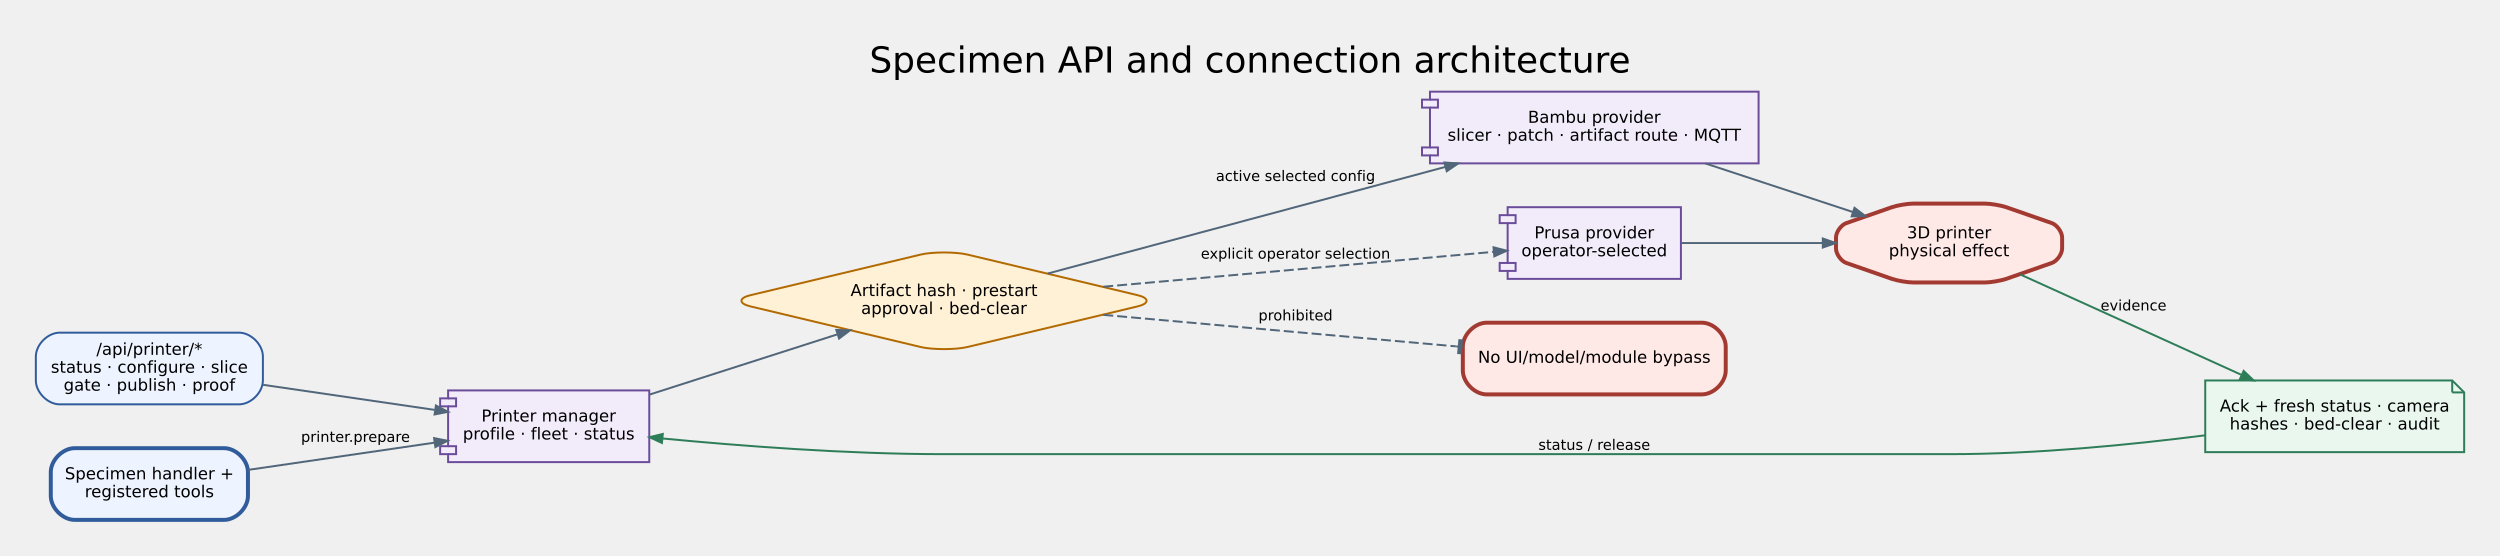
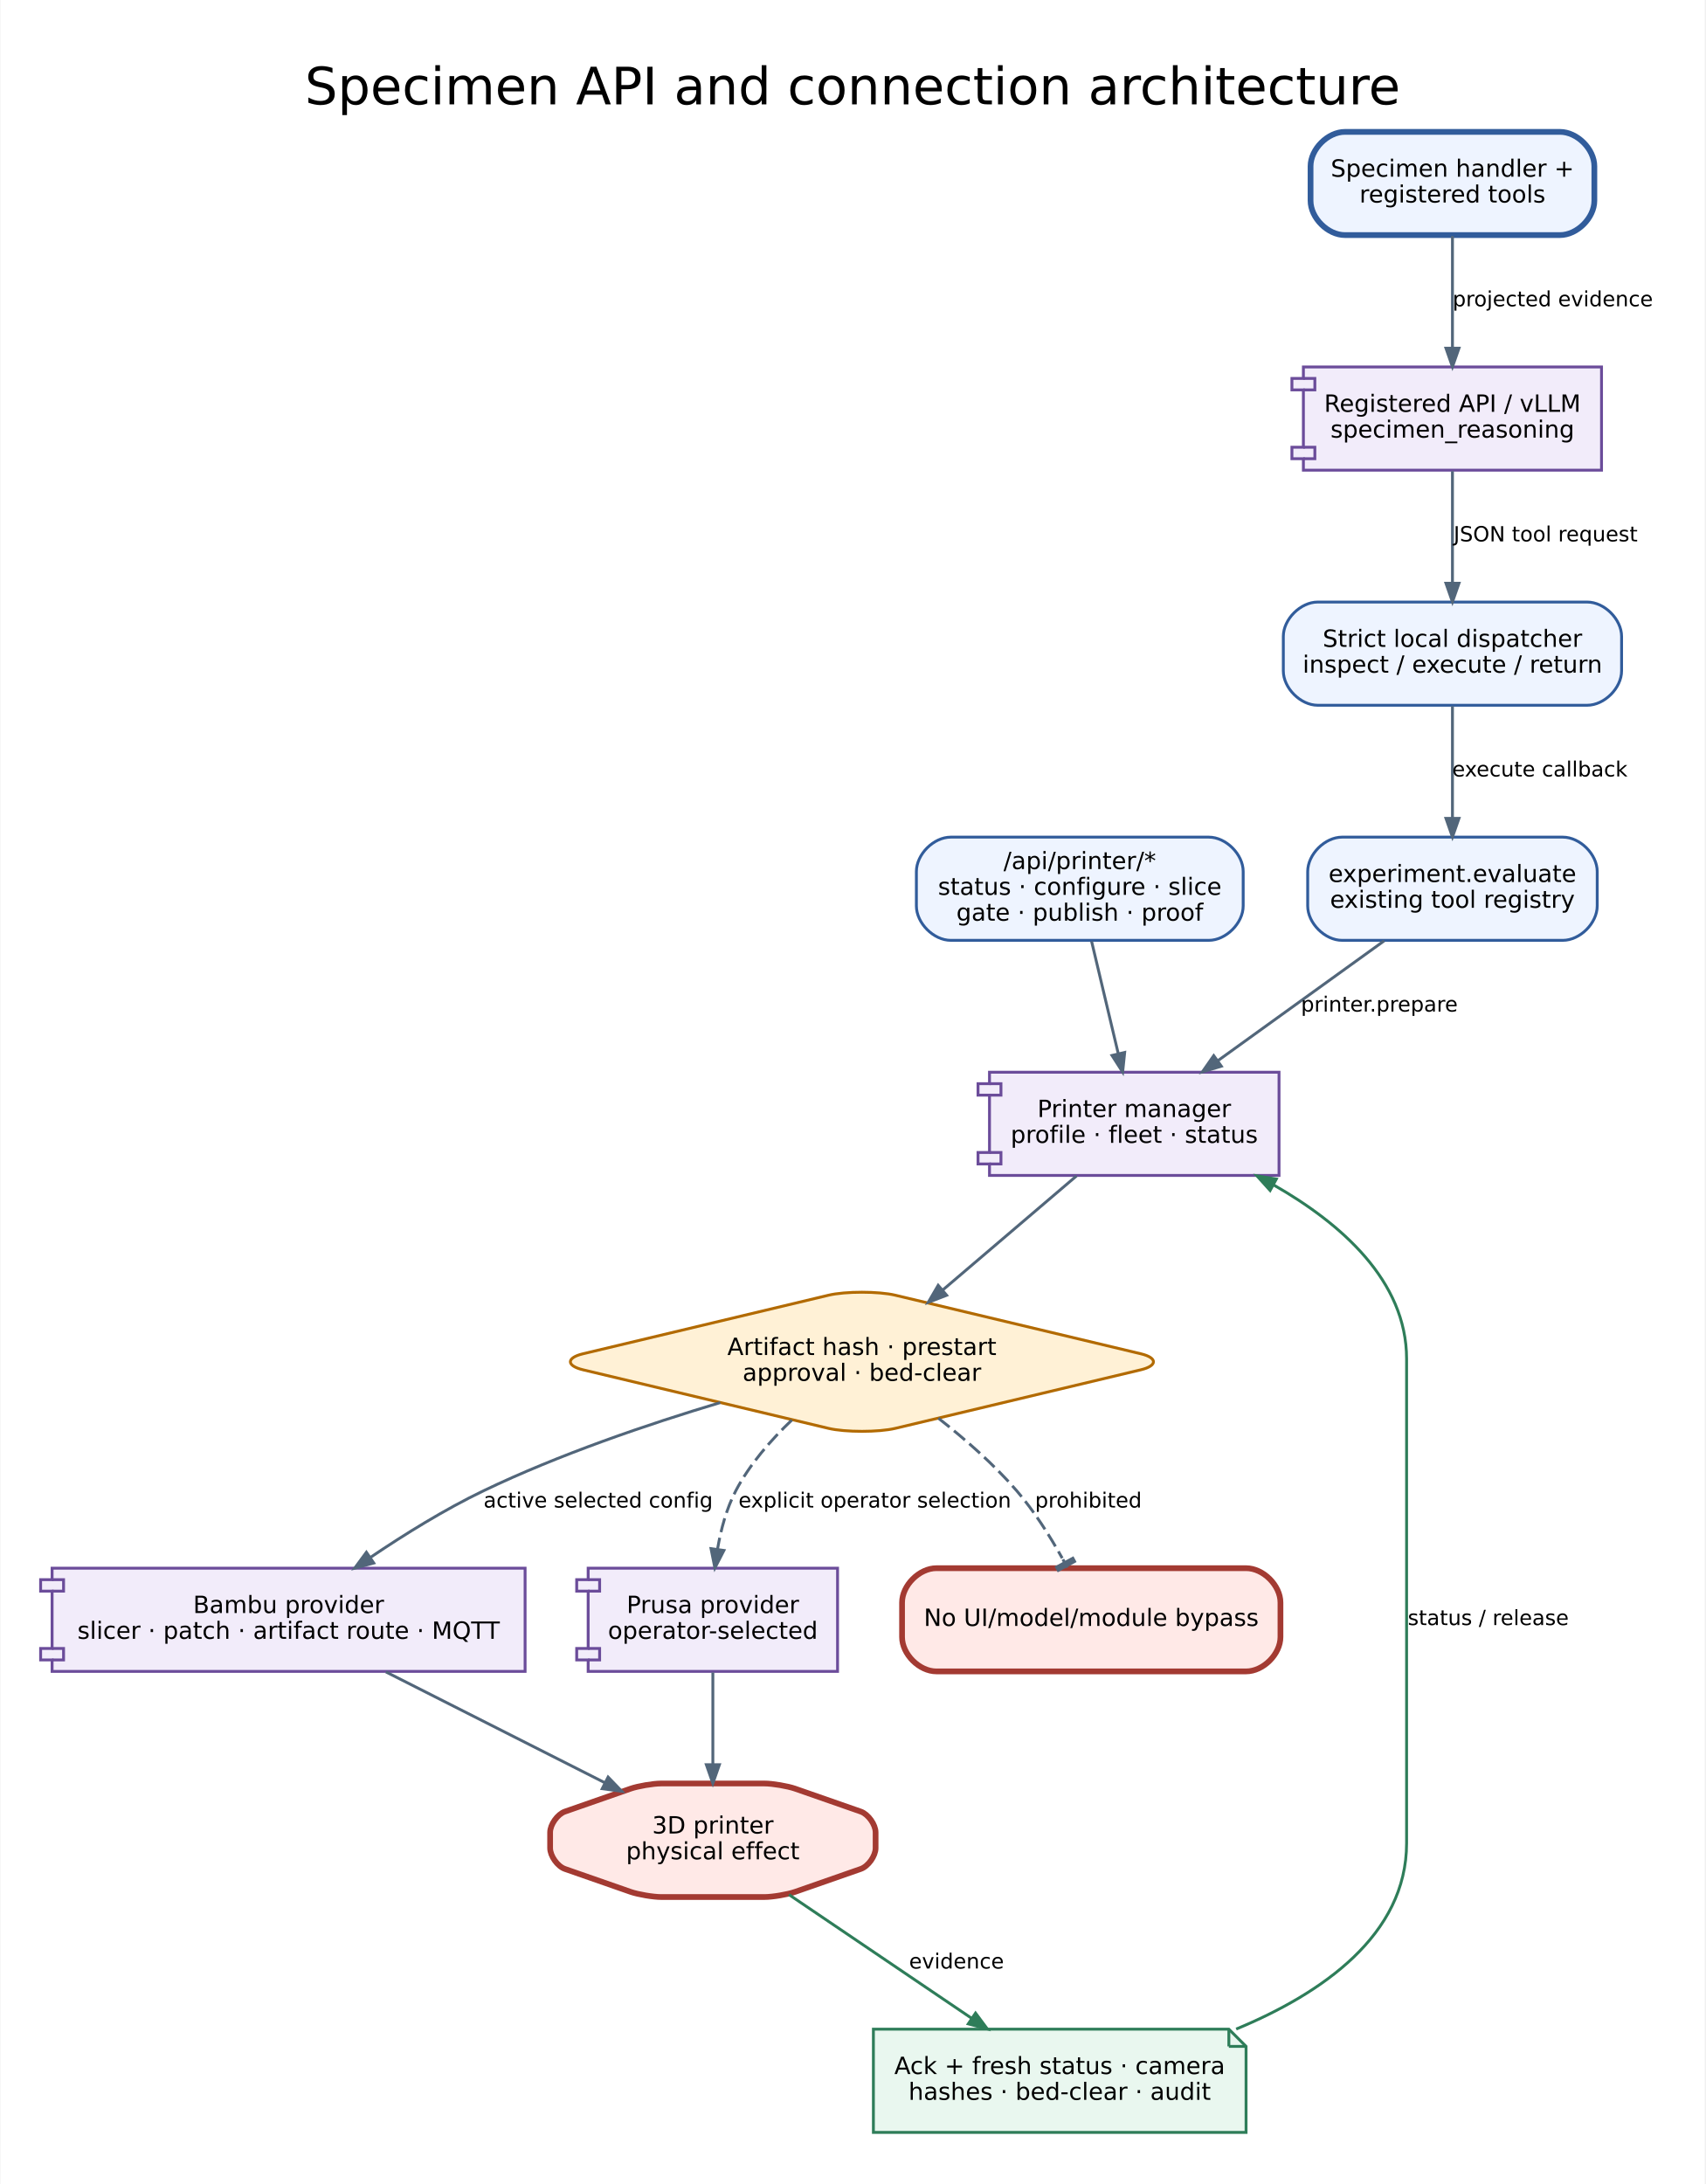
- <svg xmlns="http://www.w3.org/2000/svg" width="1255pt" height="279pt" viewBox="0.00 0.00 1255.27 279.00">
-   <g id="graph0" class="graph" transform="scale(1 1) rotate(0) translate(18 261)">
-     <text text-anchor="middle" x="609.64" y="-224.6" font-family="DejaVu Sans" font-size="18.00">Specimen API and connection architecture</text>
+ <svg xmlns="http://www.w3.org/2000/svg" width="595pt" height="762pt" viewBox="0.00 0.00 594.50 761.80">
+   <g id="graph0" class="graph" transform="scale(1 1) rotate(0) translate(18 743.8)">
+     <polygon fill="white" stroke="transparent" points="-18,18 -18,-743.8 576.5,-743.8 576.5,18 -18,18" />
+     <text text-anchor="middle" x="279.25" y="-707.4" font-family="DejaVu Sans" font-size="18.00">Specimen API and connection architecture</text>
    <g id="node1" class="node">
-       <path fill="#eef4ff" stroke="#315c9b" d="M102,-94C102,-94 12,-94 12,-94 6,-94 0,-88 0,-82 0,-82 0,-70 0,-70 0,-64 6,-58 12,-58 12,-58 102,-58 102,-58 108,-58 114,-64 114,-70 114,-70 114,-82 114,-82 114,-88 108,-94 102,-94" />
-       <text text-anchor="middle" x="57" y="-82.86" font-family="DejaVu Sans" font-size="8.30">/api/printer/*</text>
-       <text text-anchor="middle" x="57" y="-73.86" font-family="DejaVu Sans" font-size="8.30">status · configure · slice</text>
-       <text text-anchor="middle" x="57" y="-64.86" font-family="DejaVu Sans" font-size="8.30">gate · publish · proof</text>
+       <path fill="#eef4ff" stroke="#315c9b" d="M403.5,-451.8C403.5,-451.8 313.5,-451.8 313.5,-451.8 307.5,-451.8 301.5,-445.8 301.5,-439.8 301.5,-439.8 301.5,-427.8 301.5,-427.8 301.5,-421.8 307.5,-415.8 313.5,-415.8 313.5,-415.8 403.5,-415.8 403.5,-415.8 409.5,-415.8 415.5,-421.8 415.5,-427.8 415.5,-427.8 415.5,-439.8 415.5,-439.8 415.5,-445.8 409.5,-451.8 403.5,-451.8" />
+       <text text-anchor="middle" x="358.5" y="-440.66" font-family="DejaVu Sans" font-size="8.30">/api/printer/*</text>
+       <text text-anchor="middle" x="358.5" y="-431.66" font-family="DejaVu Sans" font-size="8.30">status · configure · slice</text>
+       <text text-anchor="middle" x="358.5" y="-422.66" font-family="DejaVu Sans" font-size="8.30">gate · publish · proof</text>
+     </g>
+     <g id="node6" class="node">
+       <polygon fill="#f2ecfa" stroke="#6b4c9a" points="428,-369.8 327,-369.8 327,-365.8 323,-365.8 323,-361.8 327,-361.8 327,-341.8 323,-341.8 323,-337.8 327,-337.8 327,-333.8 428,-333.8 428,-369.8" />
+       <polyline fill="none" stroke="#6b4c9a" points="327,-365.8 331,-365.8 331,-361.8 327,-361.8 " />
+       <polyline fill="none" stroke="#6b4c9a" points="327,-341.8 331,-341.8 331,-337.8 327,-337.8 " />
+       <text text-anchor="middle" x="377.5" y="-354.16" font-family="DejaVu Sans" font-size="8.30">Printer manager</text>
+       <text text-anchor="middle" x="377.5" y="-345.16" font-family="DejaVu Sans" font-size="8.30">profile · fleet · status</text>
+     </g>
+     <g id="edge1" class="edge">
+       <path fill="none" stroke="#52667a" d="M362.62,-415.44C365.33,-404.04 368.91,-388.98 371.87,-376.49" />
+       <polygon fill="#52667a" stroke="#52667a" points="374.16,-376.7 373.45,-369.85 369.74,-375.65 374.16,-376.7" />
+     </g>
+     <g id="node2" class="node">
+       <path fill="#eef4ff" stroke="#315c9b" stroke-width="2" d="M526,-697.8C526,-697.8 451,-697.8 451,-697.8 445,-697.8 439,-691.8 439,-685.8 439,-685.8 439,-673.8 439,-673.8 439,-667.8 445,-661.8 451,-661.8 451,-661.8 526,-661.8 526,-661.8 532,-661.8 538,-667.8 538,-673.8 538,-673.8 538,-685.8 538,-685.8 538,-691.8 532,-697.8 526,-697.8" />
+       <text text-anchor="middle" x="488.5" y="-682.16" font-family="DejaVu Sans" font-size="8.30">Specimen handler +</text>
+       <text text-anchor="middle" x="488.5" y="-673.16" font-family="DejaVu Sans" font-size="8.30">registered tools</text>
    </g>
    <g id="node3" class="node">
-       <polygon fill="#f2ecfa" stroke="#6b4c9a" points="308,-65 207,-65 207,-61 203,-61 203,-57 207,-57 207,-37 203,-37 203,-33 207,-33 207,-29 308,-29 308,-65" />
-       <polyline fill="none" stroke="#6b4c9a" points="207,-61 211,-61 211,-57 207,-57 " />
-       <polyline fill="none" stroke="#6b4c9a" points="207,-37 211,-37 211,-33 207,-33 " />
-       <text text-anchor="middle" x="257.5" y="-49.36" font-family="DejaVu Sans" font-size="8.30">Printer manager</text>
-       <text text-anchor="middle" x="257.5" y="-40.36" font-family="DejaVu Sans" font-size="8.30">profile · fleet · status</text>
-     </g>
-     <g id="edge1" class="edge">
-       <path fill="none" stroke="#52667a" d="M114.09,-67.81C141.04,-63.87 173.26,-59.16 200.24,-55.22" />
-       <polygon fill="#52667a" stroke="#52667a" points="200.87,-57.43 206.97,-54.24 200.21,-52.92 200.87,-57.43" />
-     </g>
-     <g id="node2" class="node">
-       <path fill="#eef4ff" stroke="#315c9b" stroke-width="2" d="M94.5,-36C94.5,-36 19.5,-36 19.5,-36 13.5,-36 7.5,-30 7.5,-24 7.5,-24 7.5,-12 7.5,-12 7.5,-6 13.5,0 19.5,0 19.5,0 94.5,0 94.5,0 100.5,0 106.5,-6 106.5,-12 106.5,-12 106.5,-24 106.5,-24 106.5,-30 100.5,-36 94.5,-36" />
-       <text text-anchor="middle" x="57" y="-20.36" font-family="DejaVu Sans" font-size="8.30">Specimen handler +</text>
-       <text text-anchor="middle" x="57" y="-11.36" font-family="DejaVu Sans" font-size="8.30">registered tools</text>
+       <polygon fill="#f2ecfa" stroke="#6b4c9a" points="540.5,-615.8 436.5,-615.8 436.5,-611.8 432.5,-611.8 432.5,-607.8 436.5,-607.8 436.5,-587.8 432.5,-587.8 432.5,-583.8 436.5,-583.8 436.5,-579.8 540.5,-579.8 540.5,-615.8" />
+       <polyline fill="none" stroke="#6b4c9a" points="436.5,-611.8 440.5,-611.8 440.5,-607.8 436.5,-607.8 " />
+       <polyline fill="none" stroke="#6b4c9a" points="436.5,-587.8 440.5,-587.8 440.5,-583.8 436.5,-583.8 " />
+       <text text-anchor="middle" x="488.5" y="-600.16" font-family="DejaVu Sans" font-size="8.30">Registered API / vLLM</text>
+       <text text-anchor="middle" x="488.5" y="-591.16" font-family="DejaVu Sans" font-size="8.30">specimen_reasoning</text>
    </g>
    <g id="edge2" class="edge">
-       <path fill="none" stroke="#52667a" d="M106.56,-25.09C134.84,-29.23 170.62,-34.45 200.13,-38.77" />
-       <polygon fill="#52667a" stroke="#52667a" points="199.96,-41.04 206.72,-39.73 200.61,-36.54 199.96,-41.04" />
-       <text text-anchor="middle" x="160.5" y="-39.16" font-family="DejaVu Sans" font-size="7.30">printer.prepare</text>
+       <path fill="none" stroke="#52667a" d="M488.5,-661.44C488.5,-650.04 488.5,-634.98 488.5,-622.49" />
+       <polygon fill="#52667a" stroke="#52667a" points="490.78,-622.35 488.5,-615.85 486.23,-622.35 490.78,-622.35" />
+       <text text-anchor="middle" x="523.5" y="-636.96" font-family="DejaVu Sans" font-size="7.30">projected evidence</text>
    </g>
    <g id="node4" class="node">
-       <path fill="#fff1d6" stroke="#b26a00" d="M444.33,-133.22C444.33,-133.22 358.67,-112.78 358.67,-112.78 352.84,-111.39 352.84,-108.61 358.67,-107.22 358.67,-107.22 444.33,-86.78 444.33,-86.78 450.16,-85.39 461.84,-85.39 467.67,-86.78 467.67,-86.78 553.33,-107.22 553.33,-107.22 559.16,-108.61 559.16,-111.39 553.33,-112.78 553.33,-112.78 467.67,-133.22 467.67,-133.22 461.84,-134.61 450.16,-134.61 444.33,-133.22" />
-       <text text-anchor="middle" x="456" y="-112.36" font-family="DejaVu Sans" font-size="8.30">Artifact hash · prestart</text>
-       <text text-anchor="middle" x="456" y="-103.36" font-family="DejaVu Sans" font-size="8.30">approval · bed-clear</text>
+       <path fill="#eef4ff" stroke="#315c9b" d="M535.5,-533.8C535.5,-533.8 441.5,-533.8 441.5,-533.8 435.5,-533.8 429.5,-527.8 429.5,-521.8 429.5,-521.8 429.5,-509.8 429.5,-509.8 429.5,-503.8 435.5,-497.8 441.5,-497.8 441.5,-497.8 535.5,-497.8 535.5,-497.8 541.5,-497.8 547.5,-503.8 547.5,-509.8 547.5,-509.8 547.5,-521.8 547.5,-521.8 547.5,-527.8 541.5,-533.8 535.5,-533.8" />
+       <text text-anchor="middle" x="488.5" y="-518.16" font-family="DejaVu Sans" font-size="8.30">Strict local dispatcher</text>
+       <text text-anchor="middle" x="488.5" y="-509.16" font-family="DejaVu Sans" font-size="8.30">inspect / execute / return</text>
    </g>
    <g id="edge3" class="edge">
-       <path fill="none" stroke="#52667a" d="M308.09,-62.9C336.84,-72.12 373.02,-83.72 402.29,-93.1" />
-       <polygon fill="#52667a" stroke="#52667a" points="401.92,-95.37 408.81,-95.19 403.31,-91.04 401.92,-95.37" />
+       <path fill="none" stroke="#52667a" d="M488.5,-579.44C488.5,-568.04 488.5,-552.98 488.5,-540.49" />
+       <polygon fill="#52667a" stroke="#52667a" points="490.78,-540.35 488.5,-533.85 486.23,-540.35 490.78,-540.35" />
+       <text text-anchor="middle" x="521" y="-554.96" font-family="DejaVu Sans" font-size="7.30">JSON tool request</text>
    </g>
    <g id="node5" class="node">
-       <polygon fill="#f2ecfa" stroke="#6b4c9a" points="865,-215 700,-215 700,-211 696,-211 696,-207 700,-207 700,-187 696,-187 696,-183 700,-183 700,-179 865,-179 865,-215" />
-       <polyline fill="none" stroke="#6b4c9a" points="700,-211 704,-211 704,-207 700,-207 " />
-       <polyline fill="none" stroke="#6b4c9a" points="700,-187 704,-187 704,-183 700,-183 " />
-       <text text-anchor="middle" x="782.5" y="-199.36" font-family="DejaVu Sans" font-size="8.30">Bambu provider</text>
-       <text text-anchor="middle" x="782.5" y="-190.36" font-family="DejaVu Sans" font-size="8.30">slicer · patch · artifact route · MQTT</text>
+       <path fill="#eef4ff" stroke="#315c9b" d="M527,-451.8C527,-451.8 450,-451.8 450,-451.8 444,-451.8 438,-445.8 438,-439.8 438,-439.8 438,-427.8 438,-427.8 438,-421.8 444,-415.8 450,-415.8 450,-415.8 527,-415.8 527,-415.8 533,-415.8 539,-421.8 539,-427.8 539,-427.8 539,-439.8 539,-439.8 539,-445.8 533,-451.8 527,-451.8" />
+       <text text-anchor="middle" x="488.5" y="-436.16" font-family="DejaVu Sans" font-size="8.30">experiment.evaluate</text>
+       <text text-anchor="middle" x="488.5" y="-427.16" font-family="DejaVu Sans" font-size="8.30">existing tool registry</text>
    </g>
    <g id="edge4" class="edge">
-       <path fill="none" stroke="#52667a" d="M508.06,-123.69C561.7,-138.07 646.59,-160.83 707.56,-177.18" />
-       <polygon fill="#52667a" stroke="#52667a" points="707.25,-179.45 714.12,-178.94 708.43,-175.05 707.25,-179.45" />
-       <text text-anchor="middle" x="632.5" y="-170.16" font-family="DejaVu Sans" font-size="7.30">active selected config</text>
-     </g>
-     <g id="node6" class="node">
-       <polygon fill="#f2ecfa" stroke="#6b4c9a" points="826,-157 739,-157 739,-153 735,-153 735,-149 739,-149 739,-129 735,-129 735,-125 739,-125 739,-121 826,-121 826,-157" />
-       <polyline fill="none" stroke="#6b4c9a" points="739,-153 743,-153 743,-149 739,-149 " />
-       <polyline fill="none" stroke="#6b4c9a" points="739,-129 743,-129 743,-125 739,-125 " />
-       <text text-anchor="middle" x="782.5" y="-141.36" font-family="DejaVu Sans" font-size="8.30">Prusa provider</text>
-       <text text-anchor="middle" x="782.5" y="-132.36" font-family="DejaVu Sans" font-size="8.30">operator-selected</text>
+       <path fill="none" stroke="#52667a" d="M488.5,-497.44C488.5,-486.04 488.5,-470.98 488.5,-458.49" />
+       <polygon fill="#52667a" stroke="#52667a" points="490.78,-458.35 488.5,-451.85 486.23,-458.35 490.78,-458.35" />
+       <text text-anchor="middle" x="519" y="-472.96" font-family="DejaVu Sans" font-size="7.30">execute callback</text>
    </g>
    <g id="edge5" class="edge">
-       <path fill="none" stroke="#52667a" stroke-dasharray="5,2" d="M535.97,-117.06C597.14,-122.52 679.97,-129.93 732.07,-134.58" />
-       <polygon fill="#52667a" stroke="#52667a" points="731.91,-136.85 738.58,-135.16 732.31,-132.32 731.91,-136.85" />
-       <text text-anchor="middle" x="632.5" y="-131.16" font-family="DejaVu Sans" font-size="7.30">explicit operator selection</text>
+       <path fill="none" stroke="#52667a" d="M464.69,-415.64C447.72,-403.4 424.8,-386.89 406.72,-373.86" />
+       <polygon fill="#52667a" stroke="#52667a" points="407.88,-371.89 401.27,-369.93 405.22,-375.58 407.88,-371.89" />
+       <text text-anchor="middle" x="463" y="-390.96" font-family="DejaVu Sans" font-size="7.30">printer.prepare</text>
+     </g>
+     <g id="node7" class="node">
+       <path fill="#fff1d6" stroke="#b26a00" d="M270.83,-292.01C270.83,-292.01 185.17,-271.58 185.17,-271.58 179.34,-270.19 179.34,-267.41 185.17,-266.01 185.17,-266.01 270.83,-245.58 270.83,-245.58 276.66,-244.19 288.34,-244.19 294.17,-245.58 294.17,-245.58 379.83,-266.01 379.83,-266.01 385.66,-267.41 385.66,-270.19 379.83,-271.58 379.83,-271.58 294.17,-292.01 294.17,-292.01 288.34,-293.41 276.66,-293.41 270.83,-292.01" />
+       <text text-anchor="middle" x="282.5" y="-271.16" font-family="DejaVu Sans" font-size="8.30">Artifact hash · prestart</text>
+       <text text-anchor="middle" x="282.5" y="-262.16" font-family="DejaVu Sans" font-size="8.30">approval · bed-clear</text>
+     </g>
+     <g id="edge6" class="edge">
+       <path fill="none" stroke="#52667a" d="M357.35,-333.62C343.75,-322.02 325.61,-306.55 310.59,-293.75" />
+       <polygon fill="#52667a" stroke="#52667a" points="312.05,-292 305.63,-289.52 309.1,-295.47 312.05,-292" />
+     </g>
+     <g id="node8" class="node">
+       <polygon fill="#f2ecfa" stroke="#6b4c9a" points="165,-196.8 0,-196.8 0,-192.8 -4,-192.8 -4,-188.8 0,-188.8 0,-168.8 -4,-168.8 -4,-164.8 0,-164.8 0,-160.8 165,-160.8 165,-196.8" />
+       <polyline fill="none" stroke="#6b4c9a" points="0,-192.8 4,-192.8 4,-188.8 0,-188.8 " />
+       <polyline fill="none" stroke="#6b4c9a" points="0,-168.8 4,-168.8 4,-164.8 0,-164.8 " />
+       <text text-anchor="middle" x="82.5" y="-181.16" font-family="DejaVu Sans" font-size="8.30">Bambu provider</text>
+       <text text-anchor="middle" x="82.5" y="-172.16" font-family="DejaVu Sans" font-size="8.30">slicer · patch · artifact route · MQTT</text>
+     </g>
+     <g id="edge7" class="edge">
+       <path fill="none" stroke="#52667a" d="M233.07,-254.56C207.77,-246.98 176.84,-236.46 150.5,-223.8 136.99,-217.31 122.95,-208.6 111.16,-200.64" />
+       <polygon fill="#52667a" stroke="#52667a" points="112.21,-198.6 105.56,-196.81 109.64,-202.36 112.21,-198.6" />
+       <text text-anchor="middle" x="190.5" y="-217.96" font-family="DejaVu Sans" font-size="7.30">active selected config</text>
    </g>
    <g id="node9" class="node">
-       <path fill="#ffe9e7" stroke="#a33a32" stroke-width="2" d="M836.5,-99C836.5,-99 728.5,-99 728.5,-99 722.5,-99 716.5,-93 716.5,-87 716.5,-87 716.5,-75 716.5,-75 716.5,-69 722.5,-63 728.5,-63 728.5,-63 836.5,-63 836.5,-63 842.5,-63 848.5,-69 848.5,-75 848.5,-75 848.5,-87 848.5,-87 848.5,-93 842.5,-99 836.5,-99" />
-       <text text-anchor="middle" x="782.5" y="-78.86" font-family="DejaVu Sans" font-size="8.30">No UI/model/module bypass</text>
+       <polygon fill="#f2ecfa" stroke="#6b4c9a" points="274,-196.8 187,-196.8 187,-192.8 183,-192.8 183,-188.8 187,-188.8 187,-168.8 183,-168.8 183,-164.8 187,-164.8 187,-160.8 274,-160.8 274,-196.8" />
+       <polyline fill="none" stroke="#6b4c9a" points="187,-192.8 191,-192.8 191,-188.8 187,-188.8 " />
+       <polyline fill="none" stroke="#6b4c9a" points="187,-168.8 191,-168.8 191,-164.8 187,-164.8 " />
+       <text text-anchor="middle" x="230.5" y="-181.16" font-family="DejaVu Sans" font-size="8.30">Prusa provider</text>
+       <text text-anchor="middle" x="230.5" y="-172.16" font-family="DejaVu Sans" font-size="8.30">operator-selected</text>
+     </g>
+     <g id="edge8" class="edge">
+       <path fill="none" stroke="#52667a" stroke-dasharray="5,2" d="M258.06,-248.49C250.7,-241.47 243.31,-232.99 238.5,-223.8 235.26,-217.61 233.31,-210.33 232.14,-203.5" />
+       <polygon fill="#52667a" stroke="#52667a" points="234.36,-202.99 231.21,-196.87 229.86,-203.62 234.36,-202.99" />
+       <text text-anchor="middle" x="287" y="-217.96" font-family="DejaVu Sans" font-size="7.30">explicit operator selection</text>
+     </g>
+     <g id="node12" class="node">
+       <path fill="#ffe9e7" stroke="#a33a32" stroke-width="2" d="M416.5,-196.8C416.5,-196.8 308.5,-196.8 308.5,-196.8 302.5,-196.8 296.5,-190.8 296.5,-184.8 296.5,-184.8 296.5,-172.8 296.5,-172.8 296.5,-166.8 302.5,-160.8 308.5,-160.8 308.5,-160.8 416.5,-160.8 416.5,-160.8 422.5,-160.8 428.5,-166.8 428.5,-172.8 428.5,-172.8 428.5,-184.8 428.5,-184.8 428.5,-190.8 422.5,-196.8 416.5,-196.8" />
+       <text text-anchor="middle" x="362.5" y="-176.66" font-family="DejaVu Sans" font-size="8.30">No UI/model/module bypass</text>
+     </g>
+     <g id="edge13" class="edge">
+       <path fill="none" stroke="#52667a" stroke-dasharray="5,2" d="M309.16,-249.12C318.45,-241.86 328.53,-233.06 336.5,-223.8 342.58,-216.74 348.04,-208.07 352.38,-200.29" />
+       <polygon fill="#52667a" stroke="#52667a" points="351,-196.04 356.7,-199.15 356.08,-200.29 350.37,-197.18 351,-196.04" />
+       <polyline fill="none" stroke="#52667a" points="354.16,-197.02 352.6,-199.88 " />
+       <text text-anchor="middle" x="361.5" y="-217.96" font-family="DejaVu Sans" font-size="7.30">prohibited</text>
+     </g>
+     <g id="node10" class="node">
+       <path fill="#ffe9e7" stroke="#a33a32" stroke-width="2" d="M287.27,-99.17C287.27,-99.17 287.27,-104.63 287.27,-104.63 287.27,-107.37 284.69,-111 282.11,-111.9 282.11,-111.9 259.18,-119.9 259.18,-119.9 256.6,-120.8 251.28,-121.7 248.55,-121.7 248.55,-121.7 212.45,-121.7 212.45,-121.7 209.72,-121.7 204.4,-120.8 201.82,-119.9 201.82,-119.9 178.89,-111.9 178.89,-111.9 176.31,-111 173.73,-107.37 173.73,-104.63 173.73,-104.63 173.73,-99.17 173.73,-99.17 173.73,-96.43 176.31,-92.8 178.89,-91.9 178.89,-91.9 201.82,-83.9 201.82,-83.9 204.4,-83 209.72,-82.1 212.45,-82.1 212.45,-82.1 248.55,-82.1 248.55,-82.1 251.28,-82.1 256.6,-83 259.18,-83.9 259.18,-83.9 282.11,-91.9 282.11,-91.9 284.69,-92.8 287.27,-96.43 287.27,-99.17" />
+       <text text-anchor="middle" x="230.5" y="-104.26" font-family="DejaVu Sans" font-size="8.30">3D printer</text>
+       <text text-anchor="middle" x="230.5" y="-95.26" font-family="DejaVu Sans" font-size="8.30">physical effect</text>
+     </g>
+     <g id="edge9" class="edge">
+       <path fill="none" stroke="#52667a" d="M116.45,-160.62C139.27,-149.07 169.35,-133.84 192.89,-121.93" />
+       <polygon fill="#52667a" stroke="#52667a" points="193.96,-123.94 198.73,-118.98 191.9,-119.88 193.96,-123.94" />
    </g>
    <g id="edge10" class="edge">
-       <path fill="none" stroke="#52667a" stroke-dasharray="5,2" d="M535.97,-102.94C590.12,-98.1 661.26,-91.75 713.01,-87.12" />
-       <polygon fill="#52667a" stroke="#52667a" points="715.46,-83.64 716.04,-90.11 714.74,-90.23 714.16,-83.75 715.46,-83.64" />
-       <polyline fill="none" stroke="#52667a" points="716.39,-86.82 713.16,-87.11 " />
-       <text text-anchor="middle" x="632.5" y="-100.16" font-family="DejaVu Sans" font-size="7.30">prohibited</text>
+       <path fill="none" stroke="#52667a" d="M230.5,-160.43C230.5,-150.93 230.5,-138.98 230.5,-128.44" />
+       <polygon fill="#52667a" stroke="#52667a" points="232.78,-128.25 230.5,-121.75 228.23,-128.25 232.78,-128.25" />
    </g>
-     <g id="node7" class="node">
-       <path fill="#ffe9e7" stroke="#a33a32" stroke-width="2" d="M1017.41,-136.27C1017.41,-136.27 1017.41,-141.73 1017.41,-141.73 1017.41,-144.47 1014.83,-148.1 1012.25,-149 1012.25,-149 989.32,-157 989.32,-157 986.74,-157.9 981.42,-158.8 978.69,-158.8 978.69,-158.8 942.59,-158.8 942.59,-158.8 939.85,-158.8 934.54,-157.9 931.96,-157 931.96,-157 909.03,-149 909.03,-149 906.44,-148.1 903.86,-144.47 903.86,-141.73 903.86,-141.73 903.86,-136.27 903.86,-136.27 903.86,-133.53 906.44,-129.9 909.03,-129 909.03,-129 931.96,-121 931.96,-121 934.54,-120.1 939.85,-119.2 942.59,-119.2 942.59,-119.2 978.69,-119.2 978.69,-119.2 981.42,-119.2 986.74,-120.1 989.32,-121 989.32,-121 1012.25,-129 1012.25,-129 1014.83,-129.9 1017.41,-133.53 1017.41,-136.27" />
-       <text text-anchor="middle" x="960.64" y="-141.36" font-family="DejaVu Sans" font-size="8.30">3D printer</text>
-       <text text-anchor="middle" x="960.64" y="-132.36" font-family="DejaVu Sans" font-size="8.30">physical effect</text>
+     <g id="node11" class="node">
+       <polygon fill="#e9f7ef" stroke="#2e7d59" points="410.5,-36 286.5,-36 286.5,0 416.5,0 416.5,-30 410.5,-36" />
+       <polyline fill="none" stroke="#2e7d59" points="410.5,-36 410.5,-30 " />
+       <polyline fill="none" stroke="#2e7d59" points="416.5,-30 410.5,-30 " />
+       <text text-anchor="middle" x="351.5" y="-20.36" font-family="DejaVu Sans" font-size="8.30">Ack + fresh status · camera</text>
+       <text text-anchor="middle" x="351.5" y="-11.36" font-family="DejaVu Sans" font-size="8.30">hashes · bed-clear · audit</text>
    </g>
-     <g id="edge6" class="edge">
-       <path fill="none" stroke="#52667a" d="M838.27,-178.97C861.99,-171.15 889.49,-162.1 912.31,-154.58" />
-       <polygon fill="#52667a" stroke="#52667a" points="913.16,-156.7 918.62,-152.51 911.73,-152.38 913.16,-156.7" />
+     <g id="edge11" class="edge">
+       <path fill="none" stroke="#2e7d59" d="M257.05,-82.93C275.88,-70.19 301.18,-53.06 320.86,-39.74" />
+       <polygon fill="#2e7d59" stroke="#2e7d59" points="322.14,-41.62 326.25,-36.09 319.59,-37.85 322.14,-41.62" />
+       <text text-anchor="middle" x="315.5" y="-57.16" font-family="DejaVu Sans" font-size="7.30">evidence</text>
    </g>
-     <g id="edge7" class="edge">
-       <path fill="none" stroke="#52667a" d="M826.14,-139C847.45,-139 873.65,-139 897.18,-139" />
-       <polygon fill="#52667a" stroke="#52667a" points="897.24,-141.28 903.74,-139 897.24,-136.73 897.24,-141.28" />
-     </g>
-     <g id="node8" class="node">
-       <polygon fill="#e9f7ef" stroke="#2e7d59" points="1213.27,-70 1089.27,-70 1089.27,-34 1219.27,-34 1219.27,-64 1213.27,-70" />
-       <polyline fill="none" stroke="#2e7d59" points="1213.27,-70 1213.27,-64 " />
-       <polyline fill="none" stroke="#2e7d59" points="1219.27,-64 1213.27,-64 " />
-       <text text-anchor="middle" x="1154.27" y="-54.36" font-family="DejaVu Sans" font-size="8.30">Ack + fresh status · camera</text>
-       <text text-anchor="middle" x="1154.27" y="-45.36" font-family="DejaVu Sans" font-size="8.30">hashes · bed-clear · audit</text>
-     </g>
-     <g id="edge8" class="edge">
-       <path fill="none" stroke="#2e7d59" d="M996.34,-123.24C1027.41,-109.14 1073.2,-88.35 1107.31,-72.87" />
-       <polygon fill="#2e7d59" stroke="#2e7d59" points="1108.55,-74.8 1113.53,-70.04 1106.67,-70.66 1108.55,-74.8" />
-       <text text-anchor="middle" x="1053.27" y="-105.16" font-family="DejaVu Sans" font-size="7.30">evidence</text>
-     </g>
-     <g id="edge9" class="edge">
-       <path fill="none" stroke="#2e7d59" d="M1089.12,-42.44C1051.97,-37.71 1004.26,-33 961.64,-33 455,-33 455,-33 455,-33 407.64,-33 354.01,-37.1 314.76,-40.86" />
-       <polygon fill="#2e7d59" stroke="#2e7d59" points="314.35,-38.61 308.1,-41.51 314.79,-43.14 314.35,-38.61" />
-       <text text-anchor="middle" x="782.5" y="-35.16" font-family="DejaVu Sans" font-size="7.30">status / release</text>
+     <g id="edge12" class="edge">
+       <path fill="none" stroke="#2e7d59" d="M413.06,-36.04C442.95,-48.44 472.5,-68.81 472.5,-100.9 472.5,-269.8 472.5,-269.8 472.5,-269.8 472.5,-297.07 449.55,-317.11 426.2,-330.43" />
+       <polygon fill="#2e7d59" stroke="#2e7d59" points="424.89,-328.55 420.28,-333.67 427.07,-332.54 424.89,-328.55" />
+       <text text-anchor="middle" x="501" y="-176.96" font-family="DejaVu Sans" font-size="7.30">status / release</text>
    </g>
  </g>
</svg>
